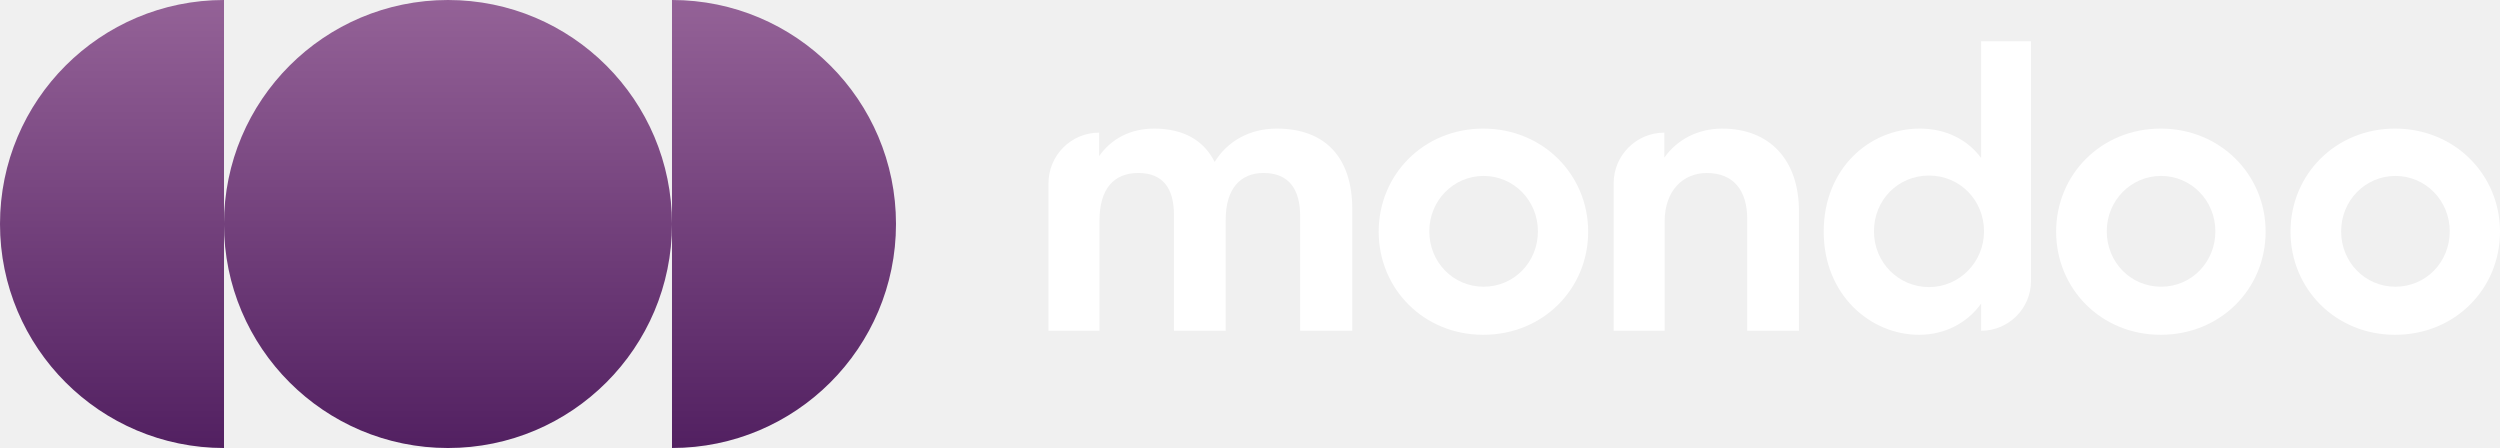
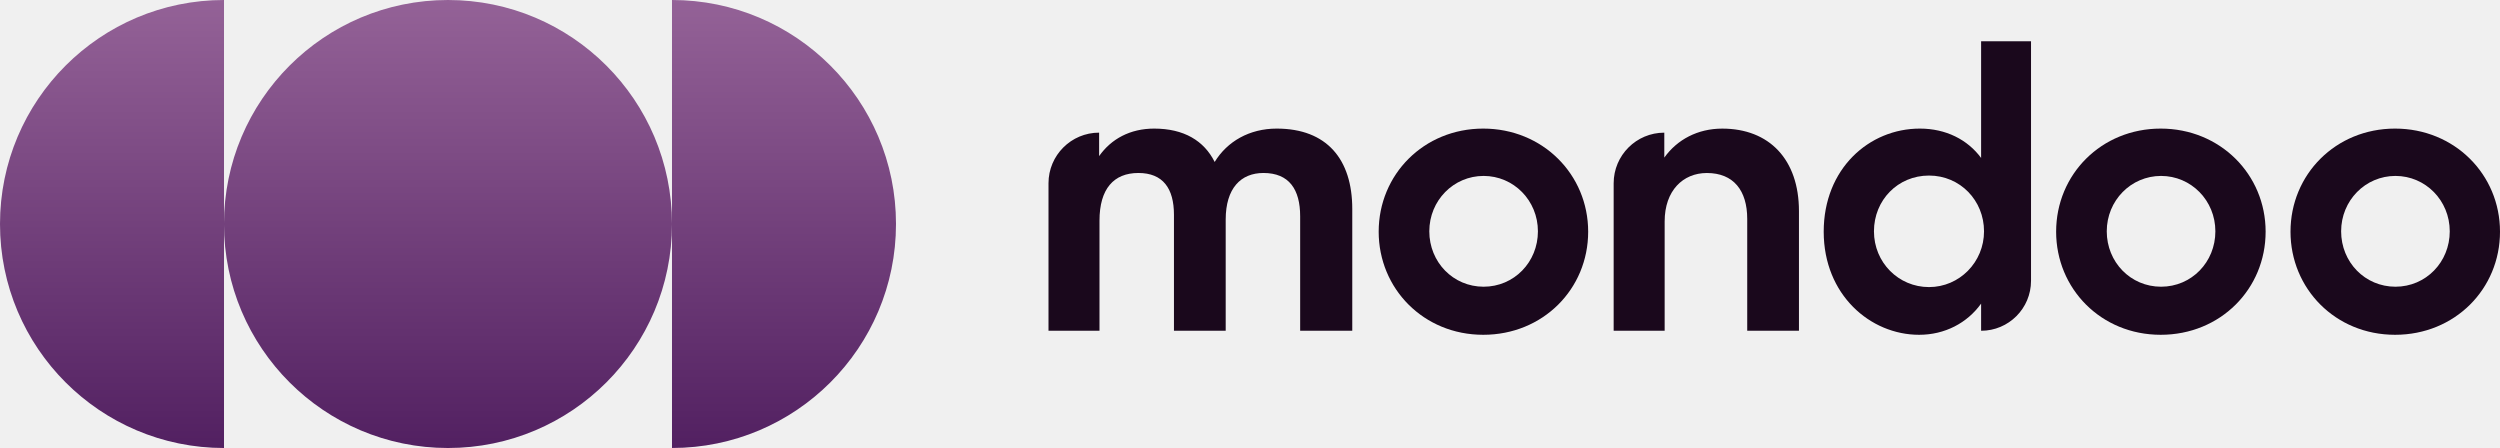
<svg xmlns="http://www.w3.org/2000/svg" xmlns:xlink="http://www.w3.org/1999/xlink" viewBox="0 0 1080 193.53">
  <defs>
-     <style>.g{fill:url(#e);}.h{fill:url(#d);}.i{fill:url(#f);}.j{fill:#fff;}</style>
+     <style>.g{fill:url(#e);}.h{fill:url(#d);}.i{fill:url(#f);}.j{fill:#1a081c;}</style>
    <linearGradient id="d" x1="338.68" y1="193.53" x2="338.68" y2="0" gradientTransform="matrix(1, 0, 0, 1, 0, 0)" gradientUnits="userSpaceOnUse">
      <stop offset="0" stop-color="#522061" />
      <stop offset="1" stop-color="#946297" />
    </linearGradient>
    <linearGradient id="e" x1="193.53" x2="193.53" xlink:href="#d" />
    <linearGradient id="f" x1="48.38" x2="48.38" xlink:href="#d" />
  </defs>
  <g id="a" />
  <g id="b">
    <g id="c">
      <g>
        <g>
          <path class="j" d="M474.82,57.3h0v10.14c5.23-7.45,13.47-11.89,23.77-11.89,12.84,0,21.56,5.23,26.15,14.42,5.39-8.88,15.06-14.42,26.79-14.42,21.71,0,32.65,13.31,32.65,34.71v52.62h-22.51v-49.45c0-11.57-4.75-18.7-15.85-18.7-9.83,0-16.32,6.66-16.32,20.13v48.02h-22.35v-50.08c0-11.41-4.75-18.07-15.37-18.07s-16.8,6.82-16.8,20.6v47.55h-22.03v-63.71c0-12.08,9.79-21.87,21.87-21.87Z" />
          <path class="j" d="M595.59,100.09c0-24.73,19.5-44.54,45.17-44.54s45.33,19.81,45.33,44.54-19.5,44.54-45.33,44.54-45.17-19.97-45.17-44.54Zm68.79-.16c0-13.31-10.46-23.93-23.46-23.93s-23.46,10.62-23.46,23.93,10.3,23.93,23.46,23.93,23.46-10.62,23.46-23.93Z" />
          <path class="j" d="M718.98,57.3h0v10.78c5.55-7.77,14.42-12.52,25.04-12.52,20.29,0,33.13,13.31,33.13,35.66v51.67h-22.35v-48.34c0-12.2-5.87-19.81-17.44-19.81-10.3,0-18.23,7.61-18.23,20.92v47.23h-22.03v-63.71c0-12.08,9.79-21.87,21.87-21.87Z" />
          <path class="j" d="M787.84,100.09c0-27.26,19.65-44.54,41.53-44.54,11.25,0,20.6,4.75,26.47,12.68V17.84h21.56V121.33c0,11.9-9.65,21.56-21.56,21.56h0v-11.73c-6.02,8.4-15.69,13.47-26.79,13.47-21.08,0-41.21-17.28-41.21-44.54Zm69.26-.16c0-13.31-10.3-24.09-23.77-24.09s-23.78,10.62-23.78,24.09,10.62,24.09,23.78,24.09,23.77-10.78,23.77-24.09Z" />
          <path class="j" d="M888.25,100.09c0-24.73,19.5-44.54,45.17-44.54s45.33,19.81,45.33,44.54-19.5,44.54-45.33,44.54-45.17-19.97-45.17-44.54Zm68.79-.16c0-13.31-10.46-23.93-23.46-23.93s-23.46,10.62-23.46,23.93,10.3,23.93,23.46,23.93,23.46-10.62,23.46-23.93Z" />
          <path class="j" d="M989.5,100.09c0-24.73,19.5-44.54,45.17-44.54s45.33,19.81,45.33,44.54-19.5,44.54-45.33,44.54-45.17-19.97-45.17-44.54Zm68.79-.16c0-13.31-10.46-23.93-23.46-23.93s-23.46,10.62-23.46,23.93,10.3,23.93,23.46,23.93,23.46-10.62,23.46-23.93Z" />
        </g>
        <g>
          <path class="h" d="M290.3,0V193.53c53.44,0,96.77-43.32,96.77-96.77S343.74,0,290.3,0Z" />
          <circle class="g" cx="193.53" cy="96.77" r="96.77" />
          <path class="i" d="M0,96.77c0,53.44,43.32,96.77,96.77,96.77V0C43.32,0,0,43.32,0,96.77Z" />
        </g>
      </g>
    </g>
  </g>
</svg>
